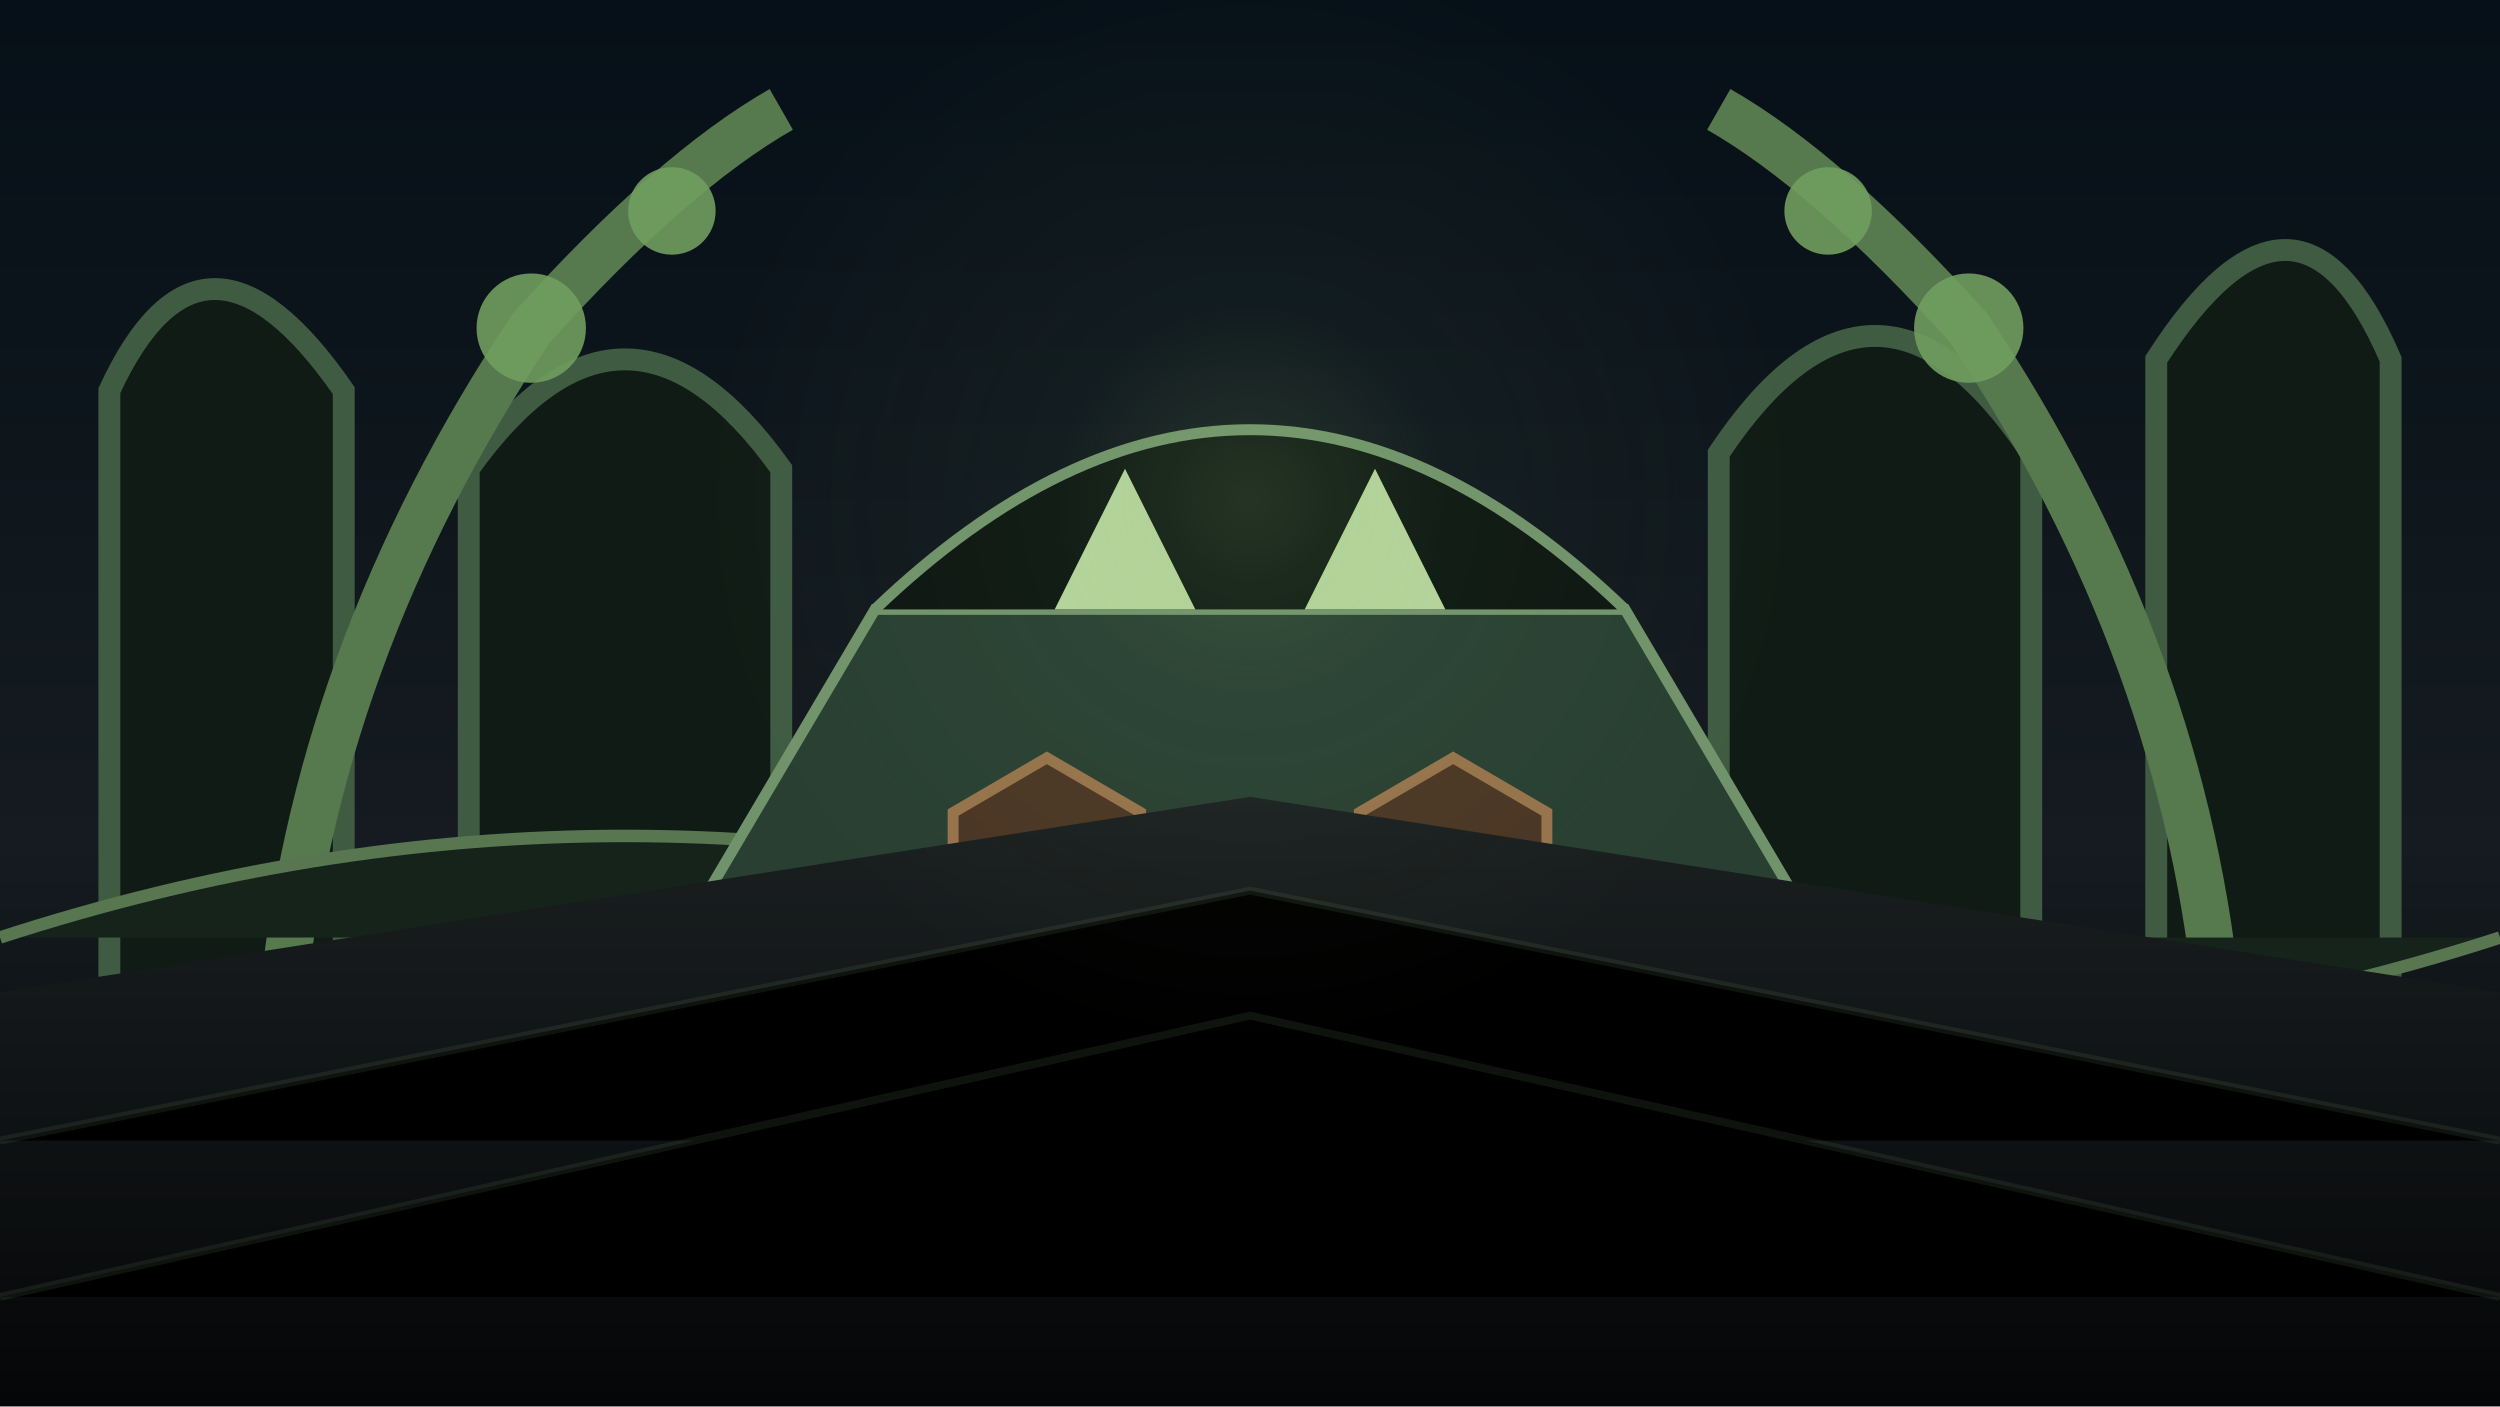
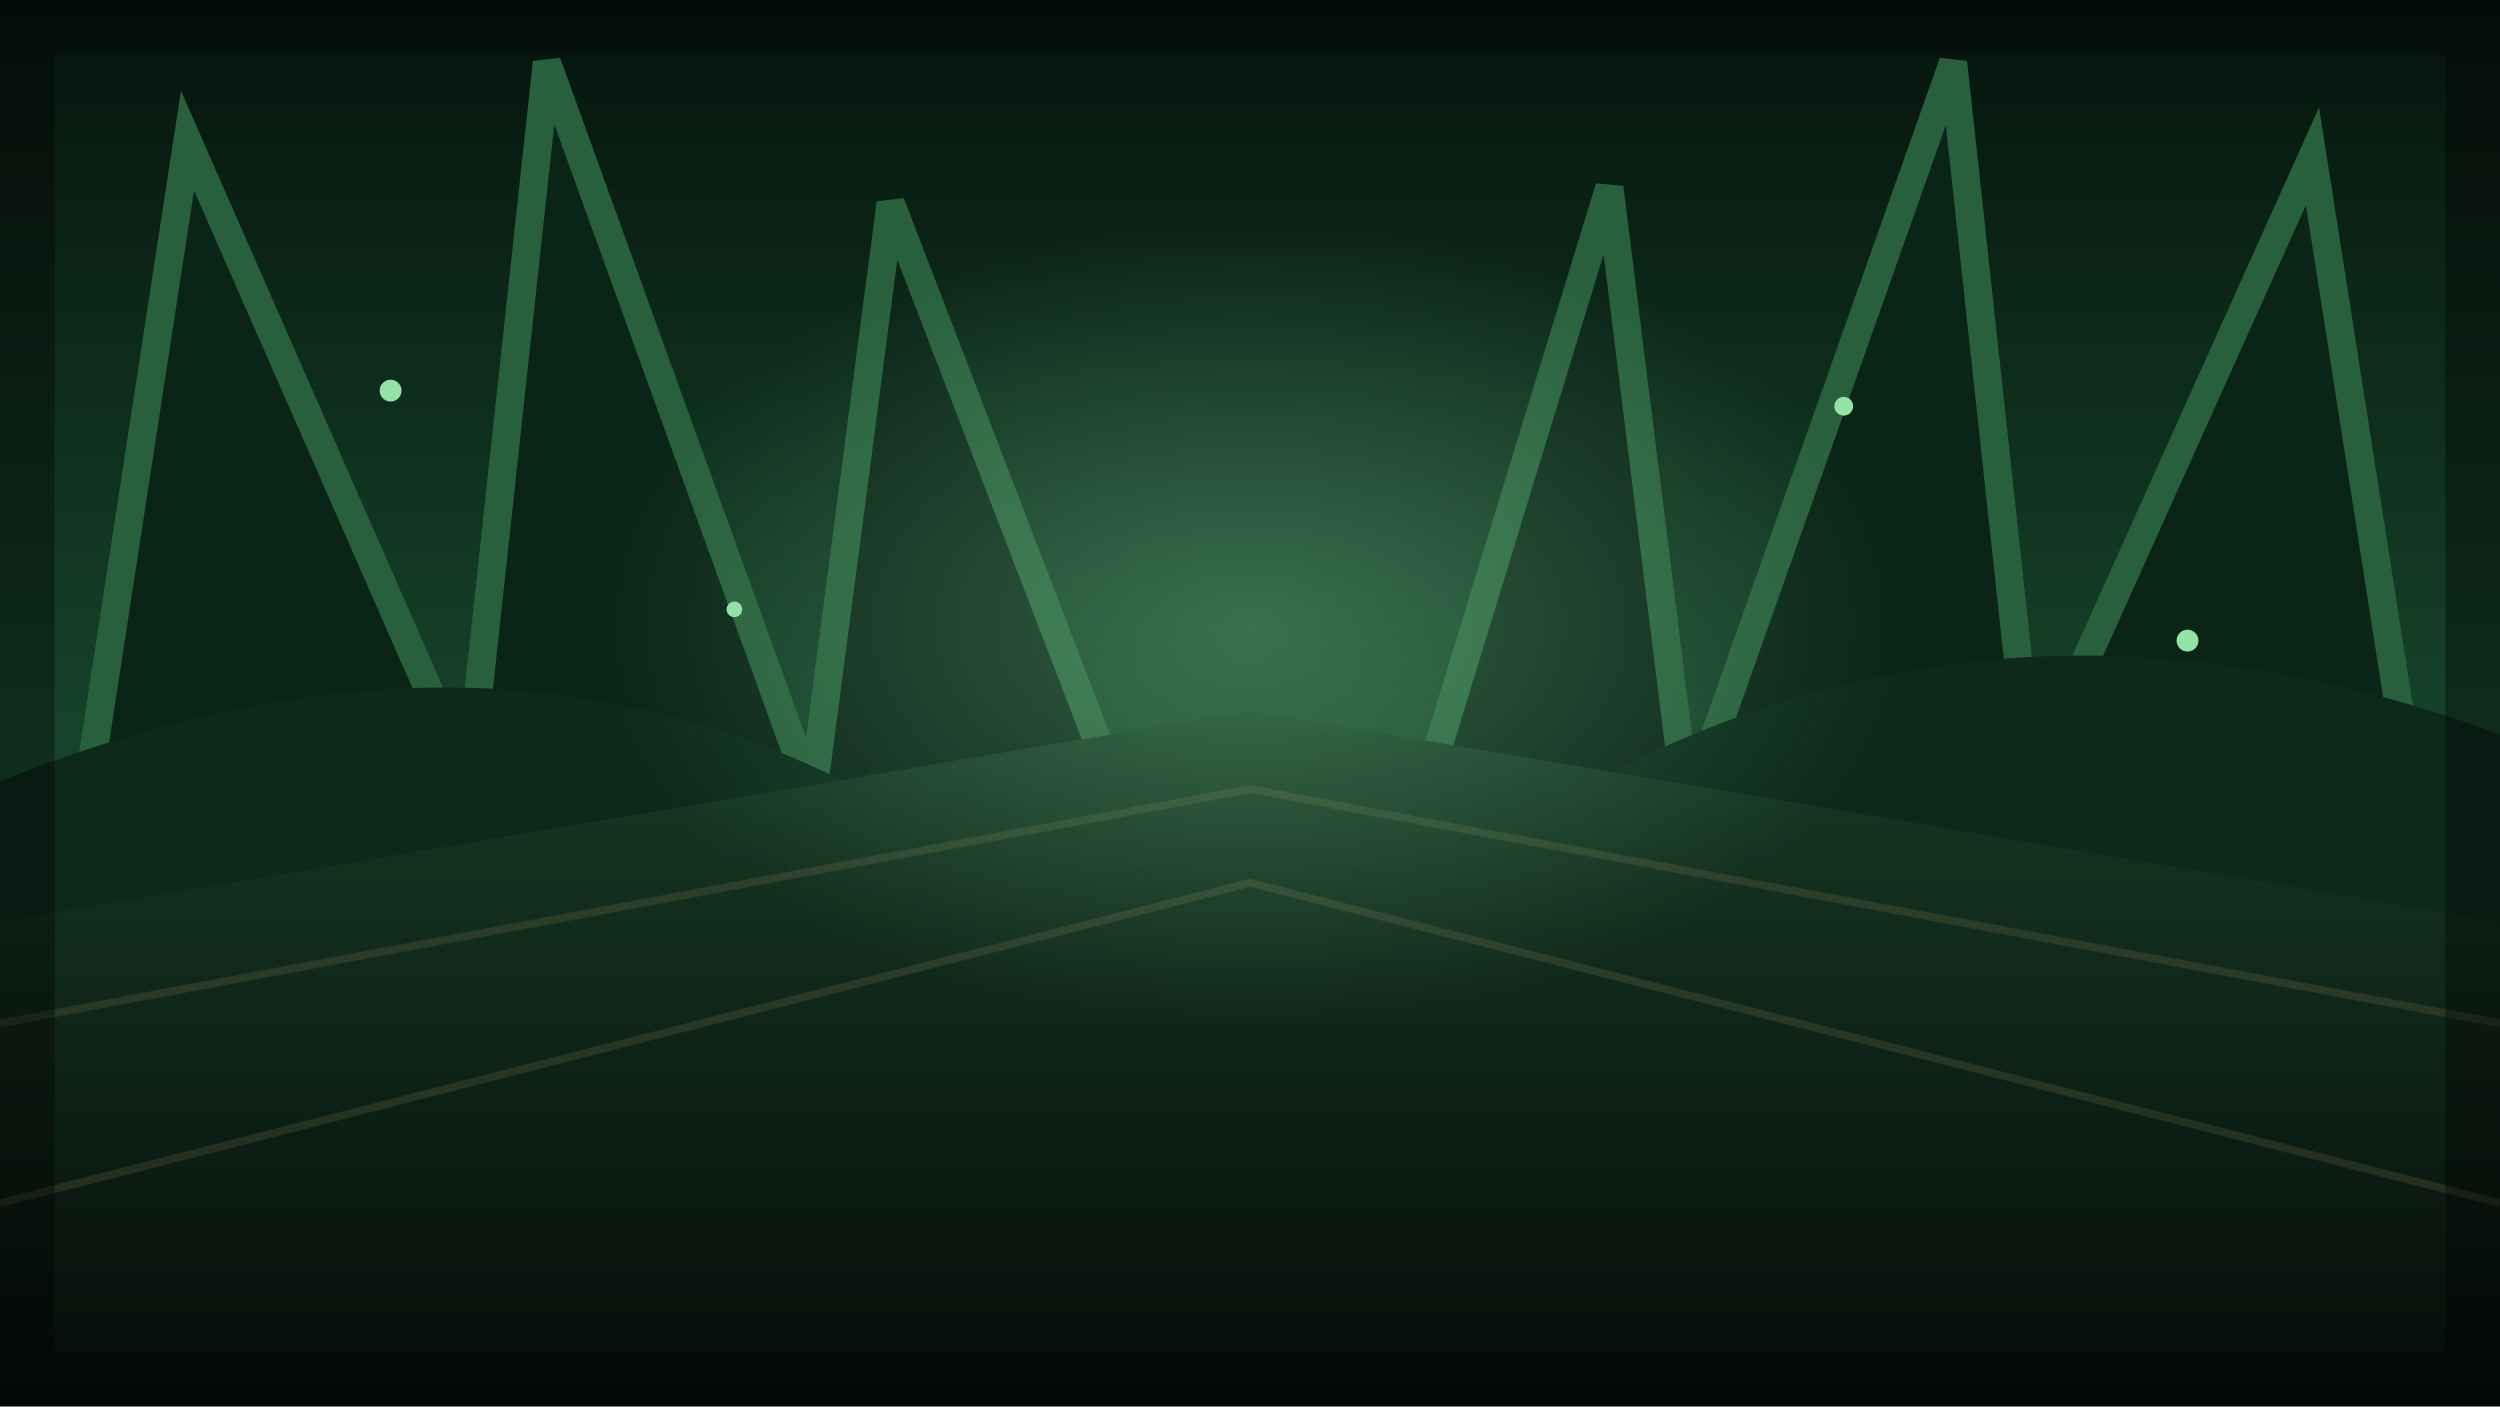
- <svg xmlns="http://www.w3.org/2000/svg" viewBox="0 0 1600 900">
+ <svg xmlns="http://www.w3.org/2000/svg" viewBox="0 0 1600 900" preserveAspectRatio="xMidYMid slice">
  <defs>
-     <linearGradient id="bg" x2="0" y2="1">
-       <stop stop-color="#061018" />
-       <stop offset=".6" stop-color="#151b20" />
-       <stop offset="1" stop-color="#050608" />
+     <linearGradient id="s" x2="0" y2="1">
+       <stop stop-color="#05140d" />
+       <stop offset=".55" stop-color="#17452c" />
+       <stop offset="1" stop-color="#030a07" />
    </linearGradient>
-     <linearGradient id="floor" x2="0" y2="1">
-       <stop stop-color="#1b2021" />
-       <stop offset="1" stop-color="#050608" />
+     <linearGradient id="g" x2="0" y2="1">
+       <stop stop-color="#173a25" />
+       <stop offset="1" stop-color="#050c08" />
    </linearGradient>
-     <linearGradient id="mat" x2="0" y2="1">
-       <stop stop-color="#493728" />
-       <stop offset=".5" stop-color="#1d1714" />
-       <stop offset="1" stop-color="#09090a" />
-     </linearGradient>
-     <radialGradient id="light">
-       <stop stop-color="#8ebc73" stop-opacity=".75" />
-       <stop offset=".35" stop-color="#8ebc73" stop-opacity=".2" />
-       <stop offset="1" stop-color="#8ebc73" stop-opacity="0" />
+     <radialGradient id="l">
+       <stop stop-color="#8be0a4" stop-opacity=".8" />
+       <stop offset="1" stop-color="#8be0a4" stop-opacity="0" />
    </radialGradient>
-     <filter id="blur">
-       <feGaussianBlur stdDeviation="14" />
-     </filter>
-     <filter id="soft">
-       <feGaussianBlur stdDeviation="4" />
-     </filter>
-     <pattern id="plank" width="160" height="52" patternUnits="userSpaceOnUse">
-       <path d="M0 50H160" stroke="#c29b68" stroke-opacity=".12" stroke-width="5" />
-       <path d="M20 8C60 0 100 16 150 7" fill="none" stroke="#d5aa73" stroke-opacity=".07" stroke-width="3" />
-     </pattern>
  </defs>
-   <rect width="1600" height="900" fill="url(#bg)" />
-   <g fill="#101b15" stroke="#3f5c43" stroke-width="14">
-     <path d="M70 650V250Q130 120 220 250V650Z" />
-     <path d="M1380 650V230Q1470 90 1530 230V650Z" />
-     <path d="M300 640V300Q400 160 500 300V640Z" />
-     <path d="M1100 640V290Q1200 140 1300 290V640Z" />
+   <rect width="1600" height="900" fill="url(#s)" />
+   <g fill="#0b2418" stroke="#285f3c" stroke-width="18">
+     <path d="M40 610L120 90L300 500L350 40L520 510L570 130L720 520V610Z" />
+     <path d="M880 610L1030 120L1080 520L1250 40L1300 500L1480 100L1560 610Z" />
  </g>
-   <g fill="none" stroke="#56794e" stroke-width="30">
-     <path d="M180 650Q200 420 340 210Q430 110 500 70" />
-     <path d="M1420 650Q1400 420 1260 210Q1170 110 1100 70" />
+   <path d="M0 500Q300 380 540 500T1040 490T1600 470V620H0Z" fill="#0c291b" />
+   <g fill="#93e3a7">
+     <circle cx="250" cy="250" r="7" />
+     <circle cx="470" cy="390" r="5" />
+     <circle cx="1180" cy="260" r="6" />
+     <circle cx="1400" cy="410" r="7" />
  </g>
-   <g fill="#709d5e" opacity=".9">
-     <circle cx="340" cy="210" r="35" />
-     <circle cx="430" cy="135" r="28" />
-     <circle cx="1260" cy="210" r="35" />
-     <circle cx="1170" cy="135" r="28" />
-   </g>
-   <path d="M0 600Q400 470 800 600T1600 600" fill="#15231b" stroke="#587650" stroke-width="8" />
-   <g fill="#283f32" stroke="#71936b" stroke-width="7">
-     <path d="M430 610L560 390H1040L1170 610Z" />
-     <path d="M560 390Q800 160 1040 390" fill="#0c1511" />
-   </g>
-   <g fill="#b6d59d">
-     <path d="M675 390L720 300L765 390Z" />
-     <path d="M835 390L880 300L925 390Z" />
-   </g>
-   <g fill="#4a3524" stroke="#97734b" stroke-width="7">
-     <path d="M610 630V520L670 485L730 520V630Z" />
-     <path d="M870 630V520L930 485L990 520V630Z" />
-   </g>
-   <path d="M0 635L800 510L1600 635V900H0Z" fill="url(#floor)" />
-   <path d="M0 730L800 570L1600 730M0 830L800 650L1600 830" stroke="#76966c" stroke-opacity=".13" stroke-width="5" />
-   <circle cx="800" cy="320" r="350" fill="url(#light)" opacity=".25" />
+   <path d="M0 590L800 455L1600 590V900H0Z" fill="url(#g)" />
+   <path d="M0 655L800 505L1600 655M0 770L800 565L1600 770" fill="none" stroke="#d4b47a" stroke-opacity=".13" stroke-width="5" />
+   <ellipse cx="800" cy="400" rx="420" ry="260" fill="url(#l)" opacity=".4" />
+   <rect width="1600" height="900" fill="none" stroke="#000" stroke-opacity=".35" stroke-width="70" />
</svg>
